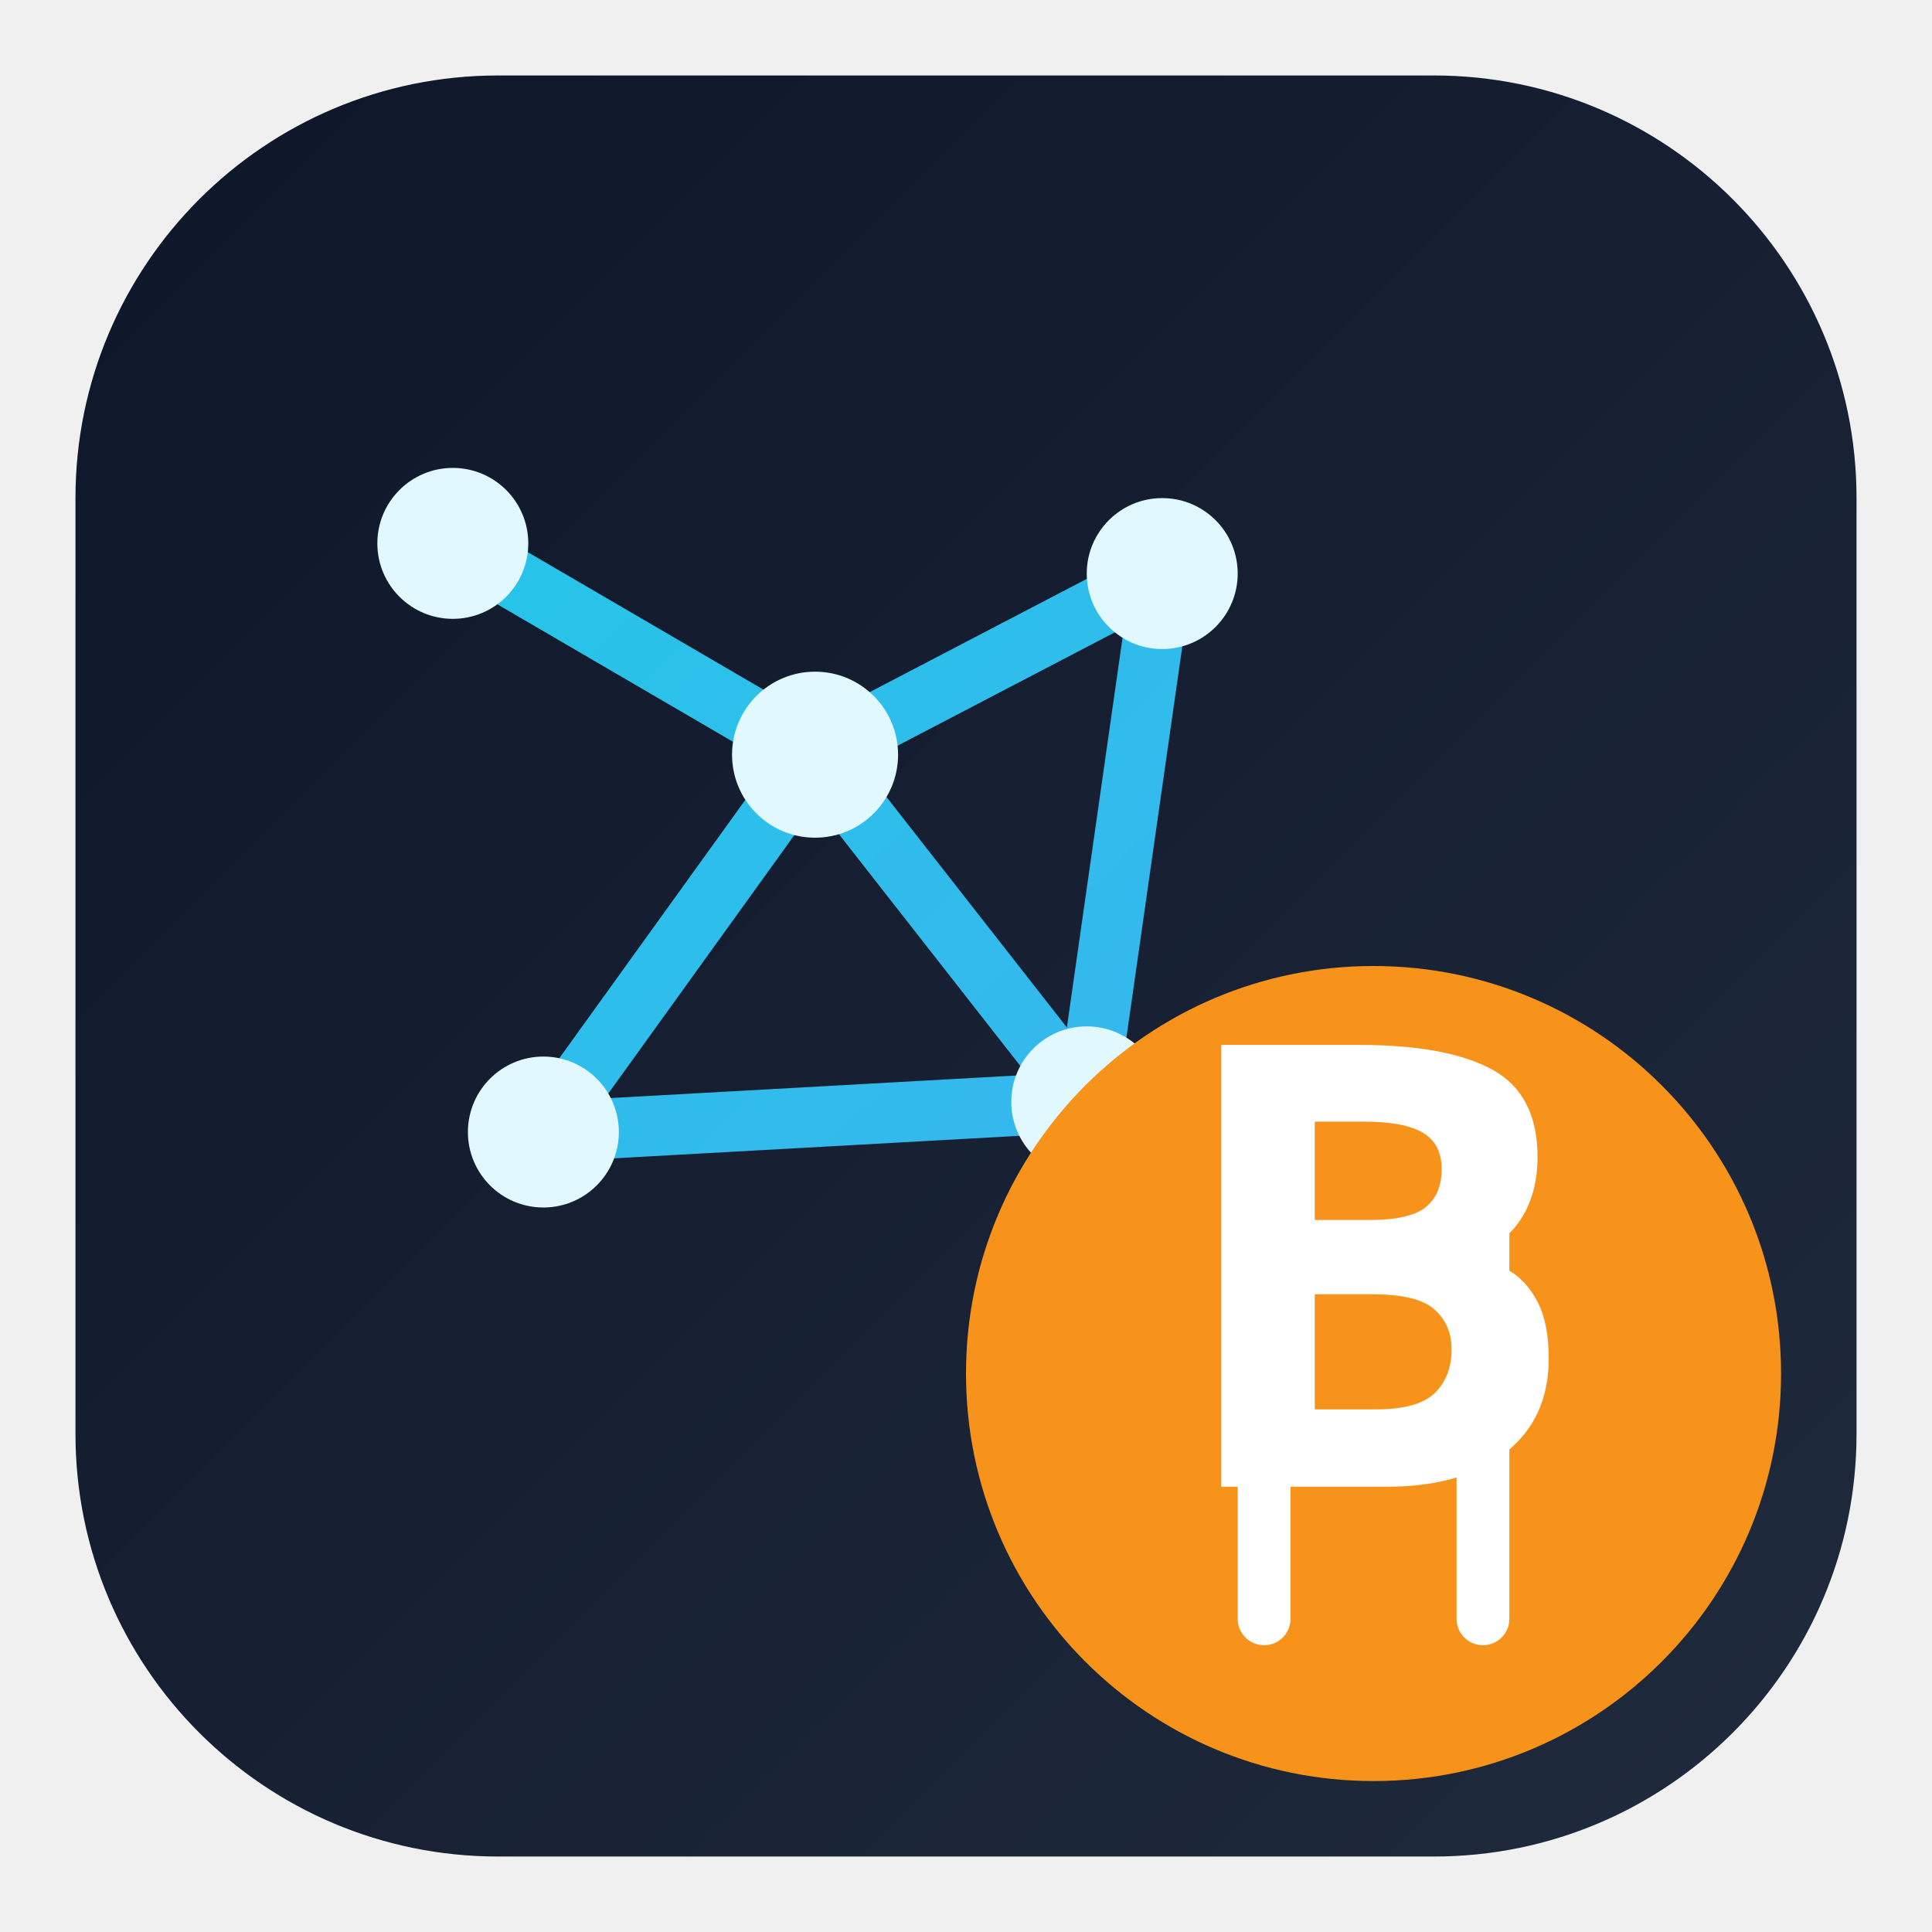
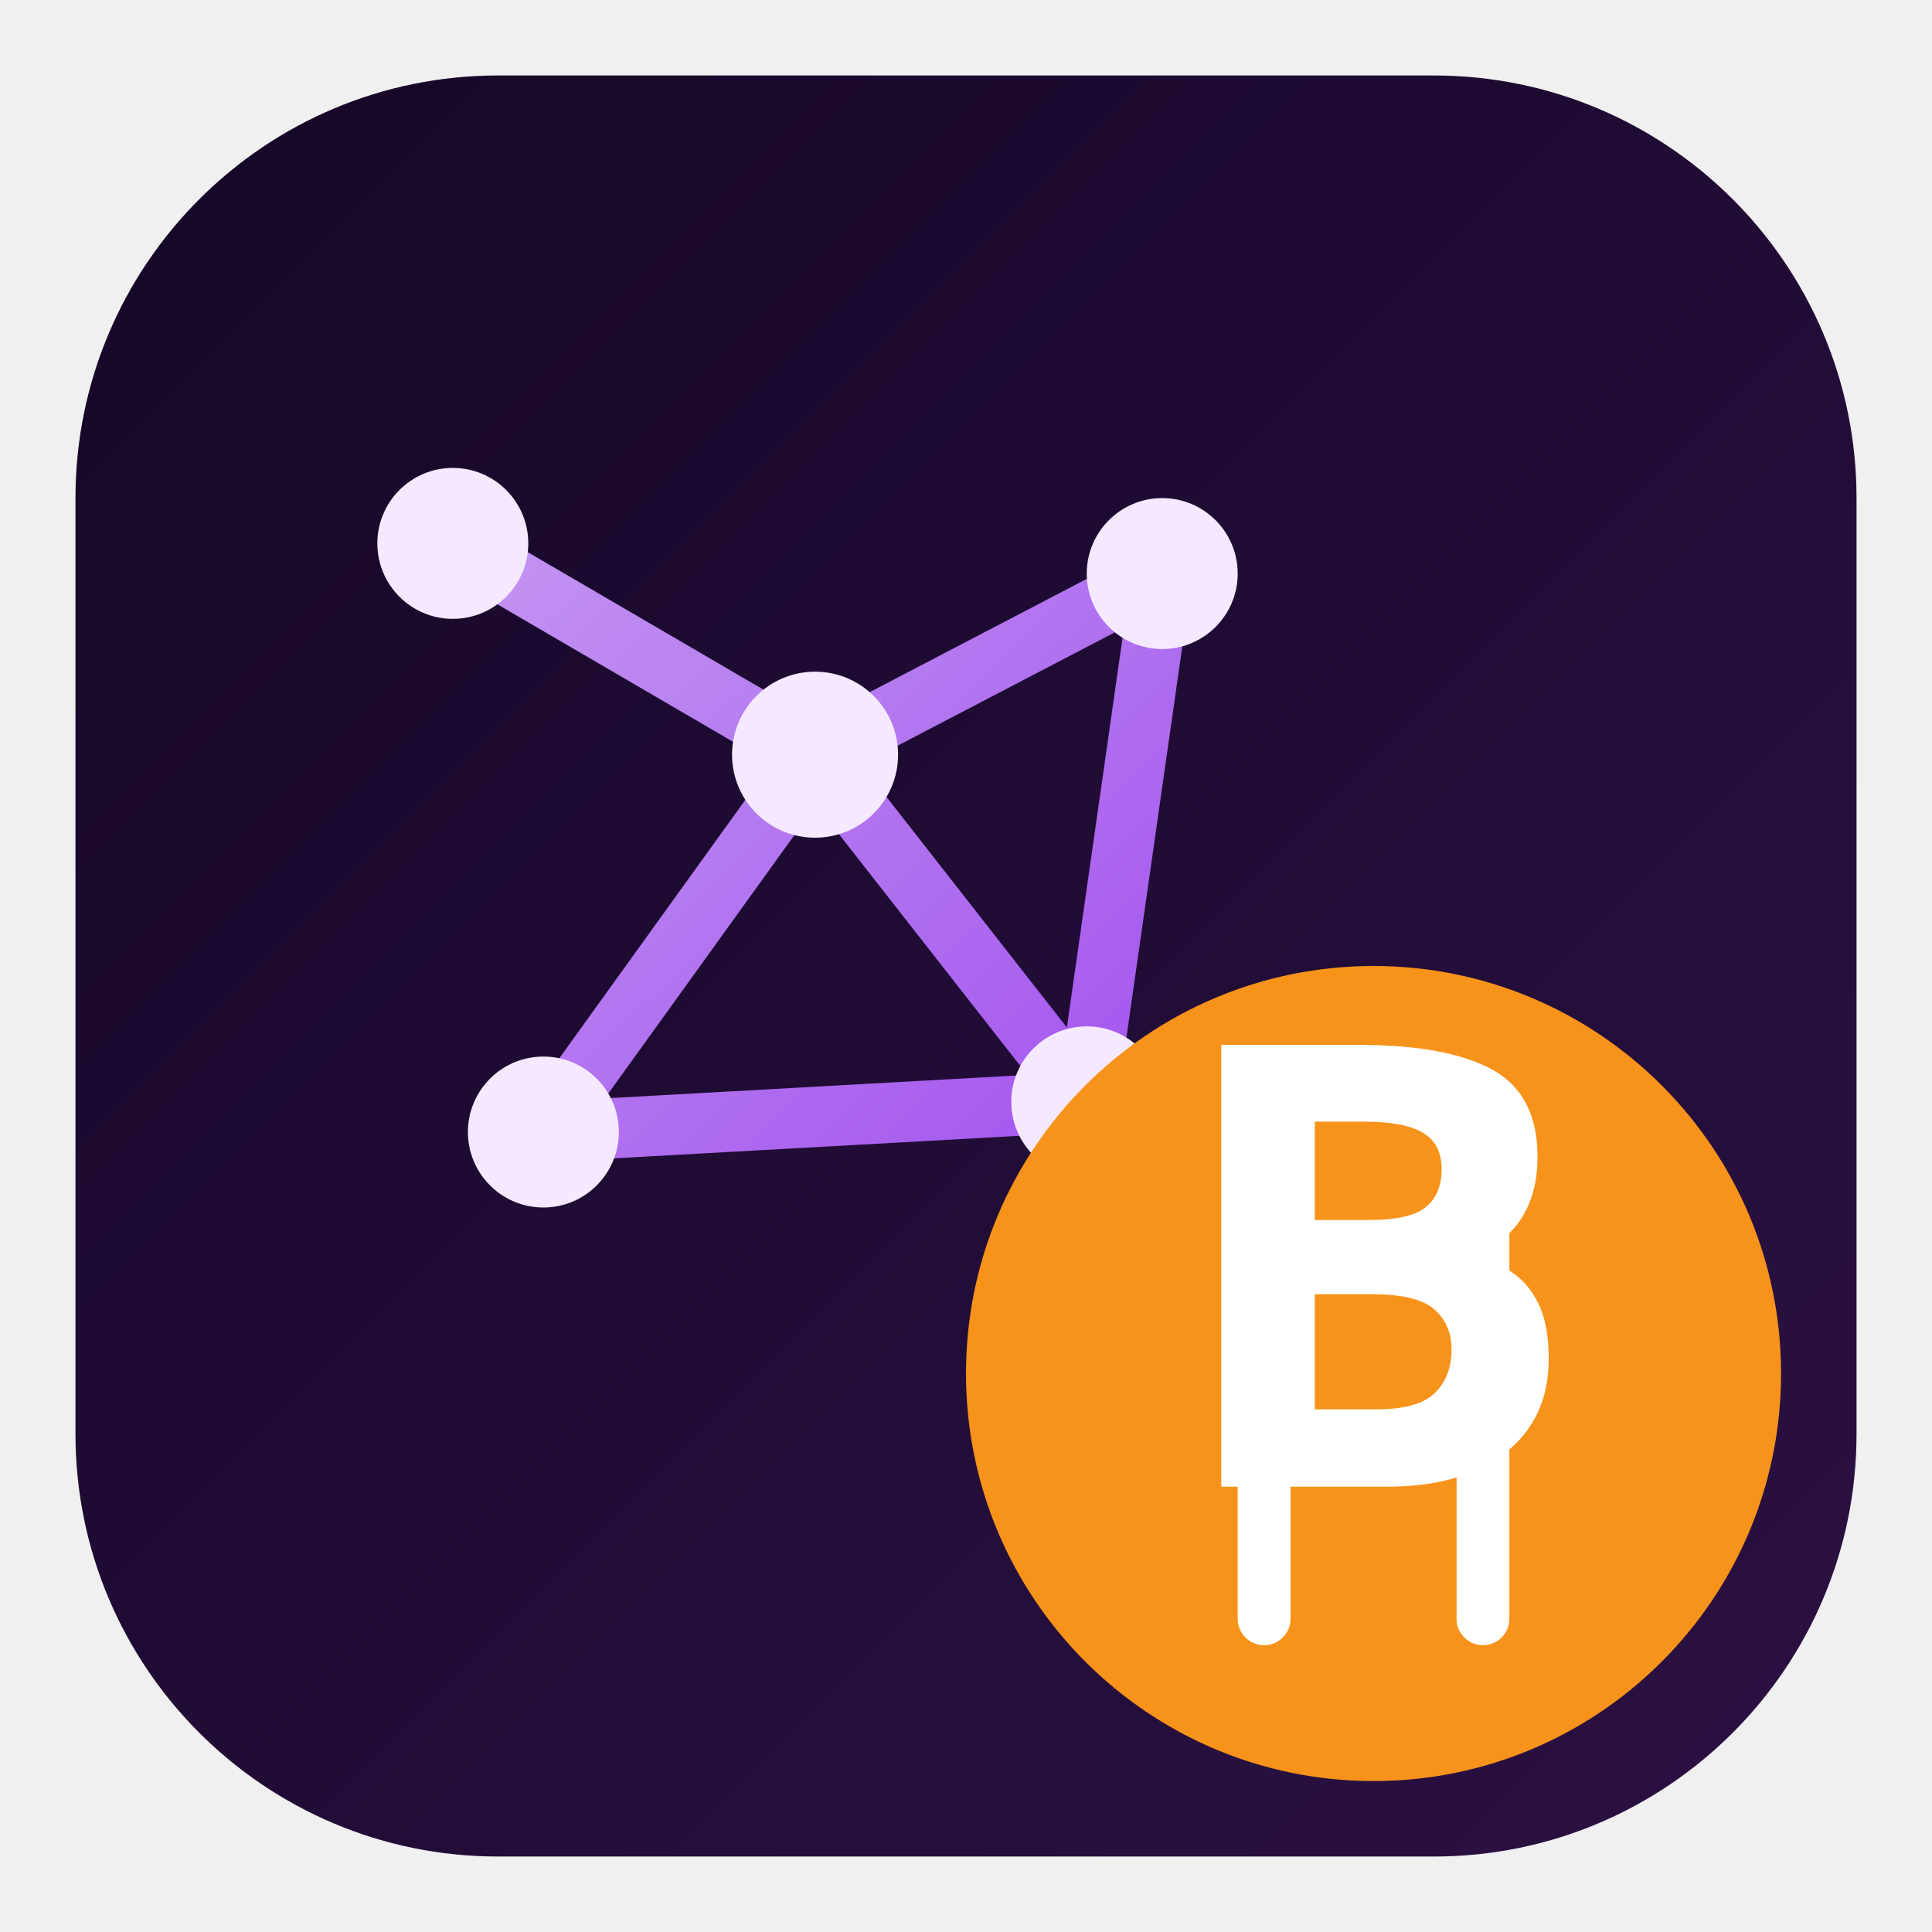
<svg xmlns="http://www.w3.org/2000/svg" viewBox="0 0 256 256" role="img" aria-labelledby="title desc">
  <defs>
    <linearGradient id="bg" x1="24" y1="24" x2="232" y2="232" gradientUnits="userSpaceOnUse">
-       <stop offset="0" stop-color="#0f172a" />
-       <stop offset="1" stop-color="#1e293b" />
+       <stop offset="0" stop-color="#160828" />
+       <stop offset="1" stop-color="#2a1042" />
    </linearGradient>
    <linearGradient id="accent" x1="40" y1="34" x2="156" y2="154" gradientUnits="userSpaceOnUse">
-       <stop offset="0" stop-color="#22d3ee" />
-       <stop offset="1" stop-color="#38bdf8" />
+       <stop offset="0" stop-color="#d8b4fe" />
+       <stop offset="1" stop-color="#a855f7" />
    </linearGradient>
  </defs>
  <rect x="10" y="10" width="236" height="236" rx="56" fill="url(#bg)" />
  <g stroke="url(#accent)" stroke-width="8" stroke-linecap="round" opacity="0.95">
    <path d="M60 72L108 100" />
    <path d="M108 100L72 150" />
    <path d="M108 100L154 76" />
    <path d="M108 100L144 146" />
    <path d="M72 150L144 146" />
    <path d="M154 76L144 146" />
  </g>
-   <g fill="#e2f8ff">
+   <g fill="#f5e9ff">
    <circle cx="60" cy="72" r="10" />
    <circle cx="108" cy="100" r="11" />
    <circle cx="72" cy="150" r="10" />
    <circle cx="154" cy="76" r="10" />
    <circle cx="144" cy="146" r="10" />
  </g>
  <g>
    <circle cx="182" cy="182" r="54" fill="#f7931a" />
    <text x="182" y="197" text-anchor="middle" font-family="Avenir Next, Arial Black, sans-serif" font-size="82" font-weight="700" fill="#ffffff">B</text>
    <rect x="164" y="146" width="7" height="72" rx="3.5" fill="#ffffff" />
    <rect x="193" y="146" width="7" height="72" rx="3.5" fill="#ffffff" />
  </g>
</svg>
